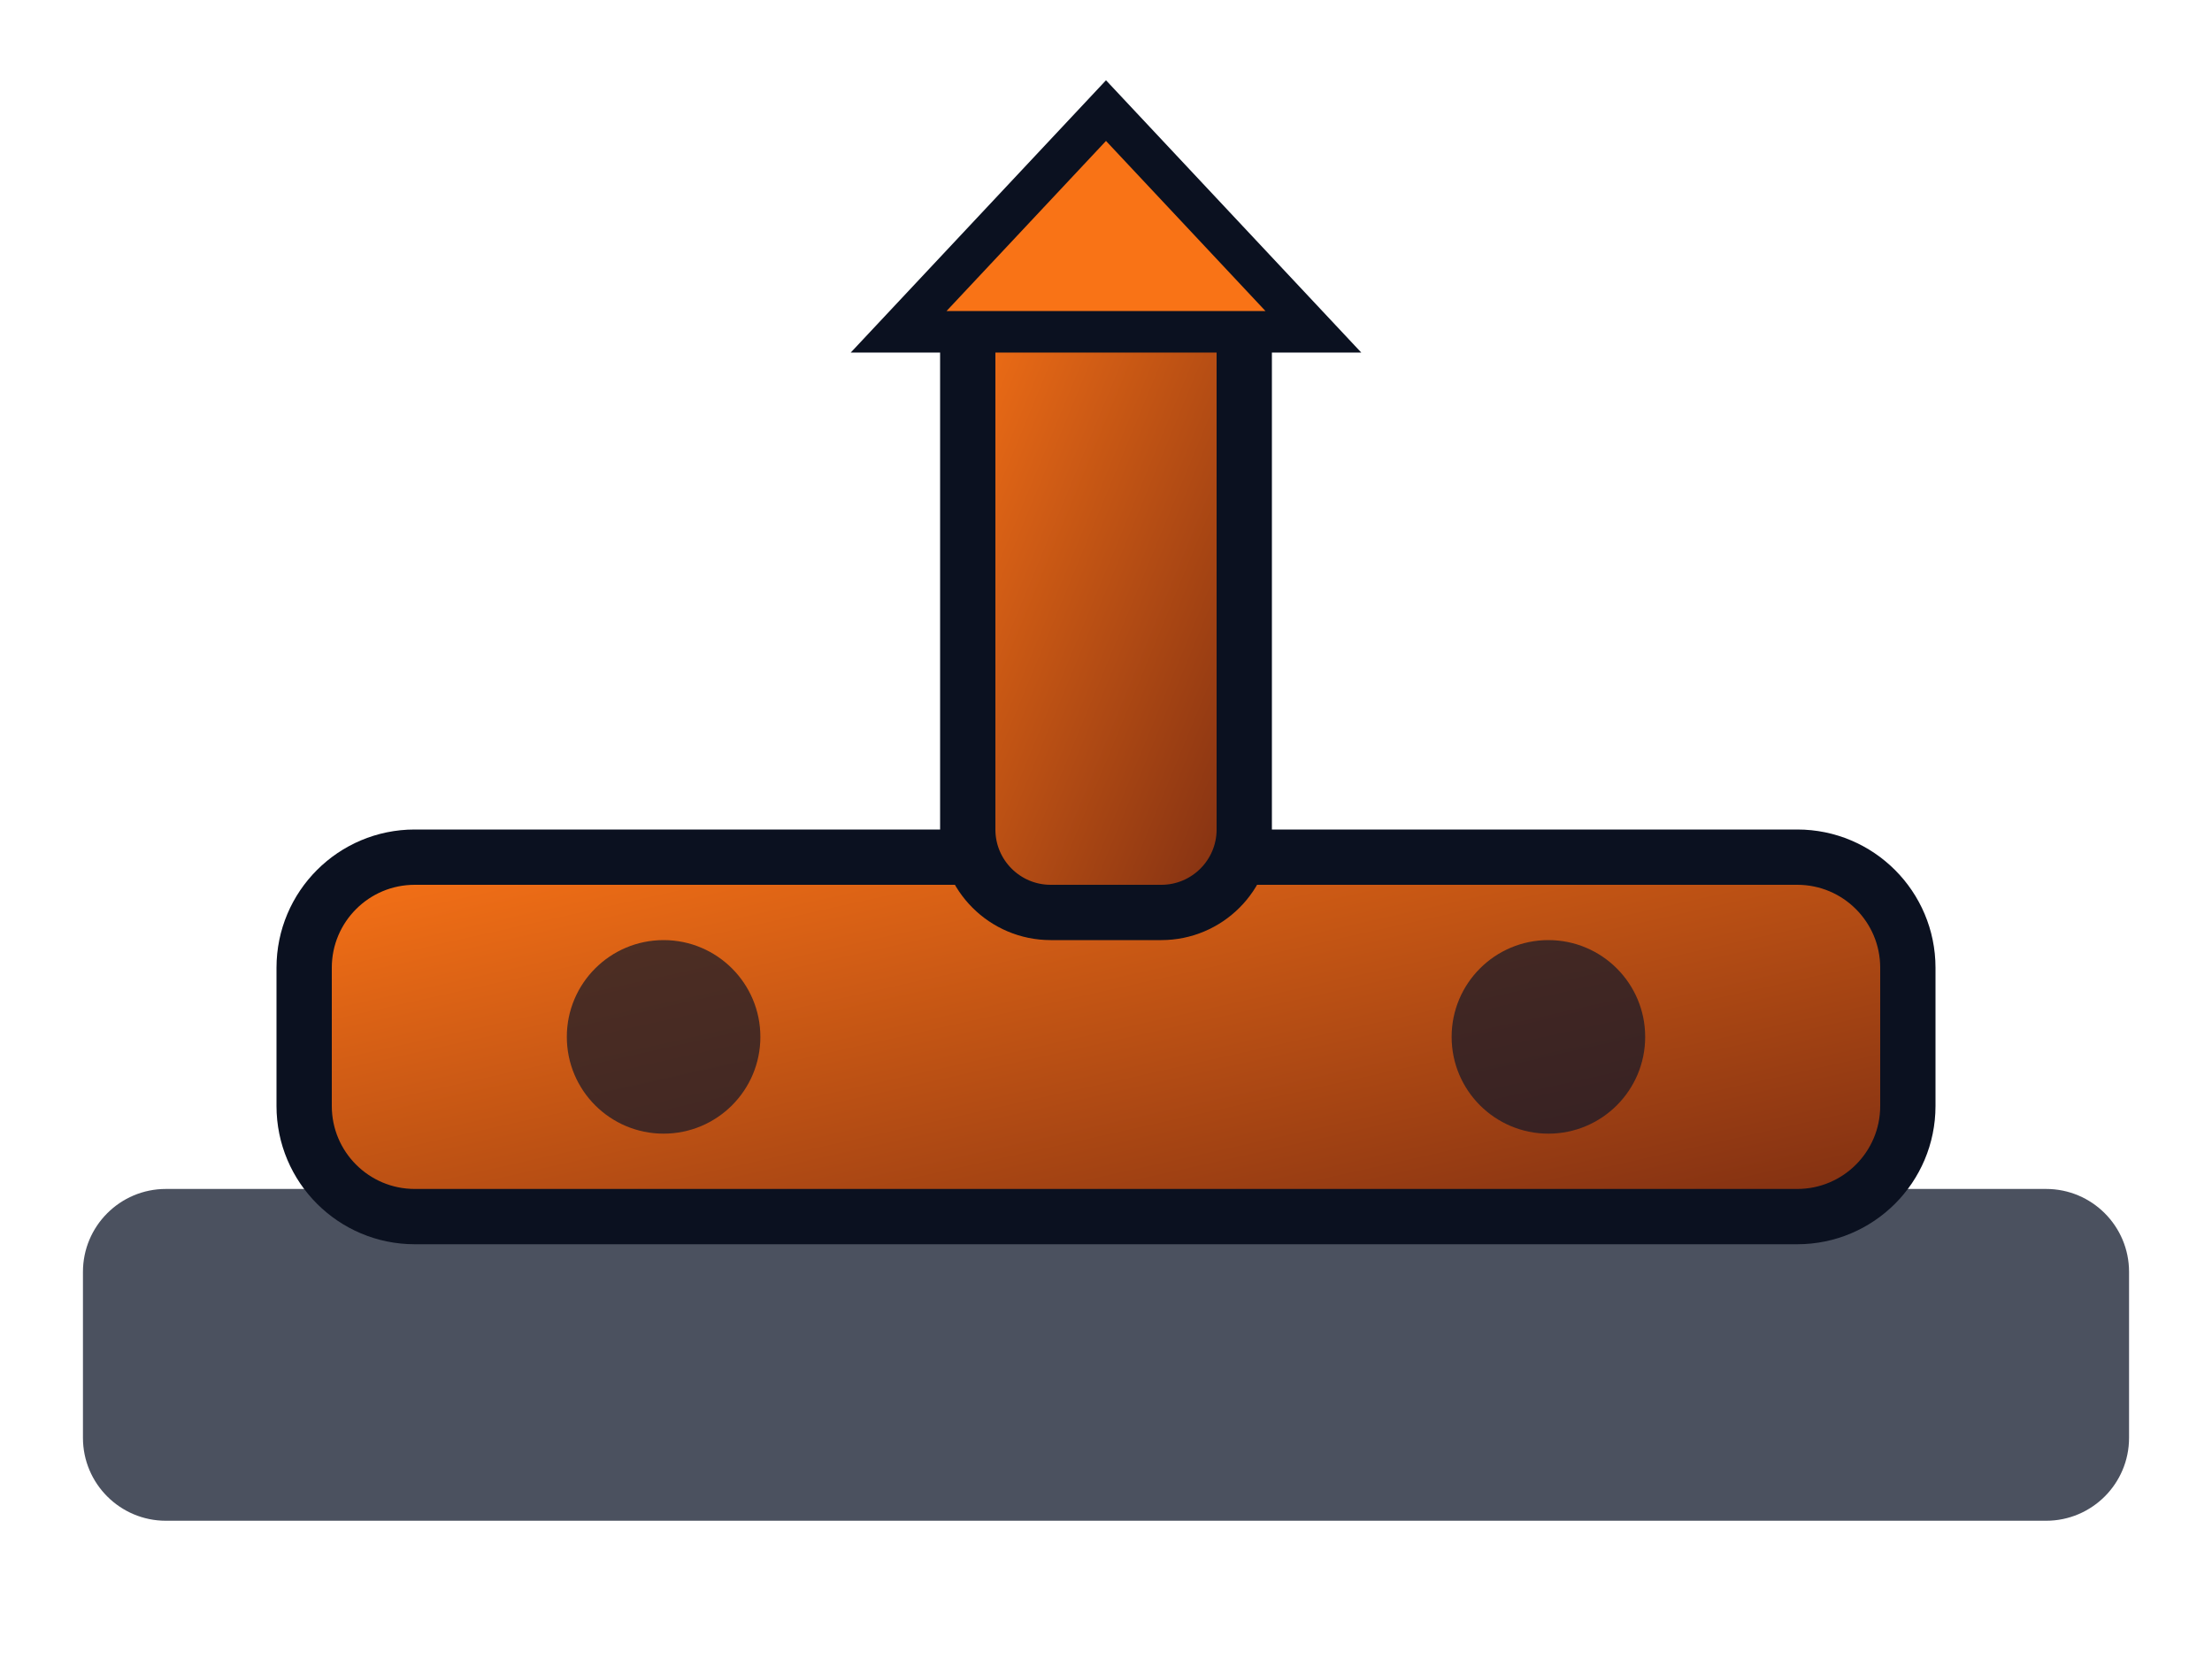
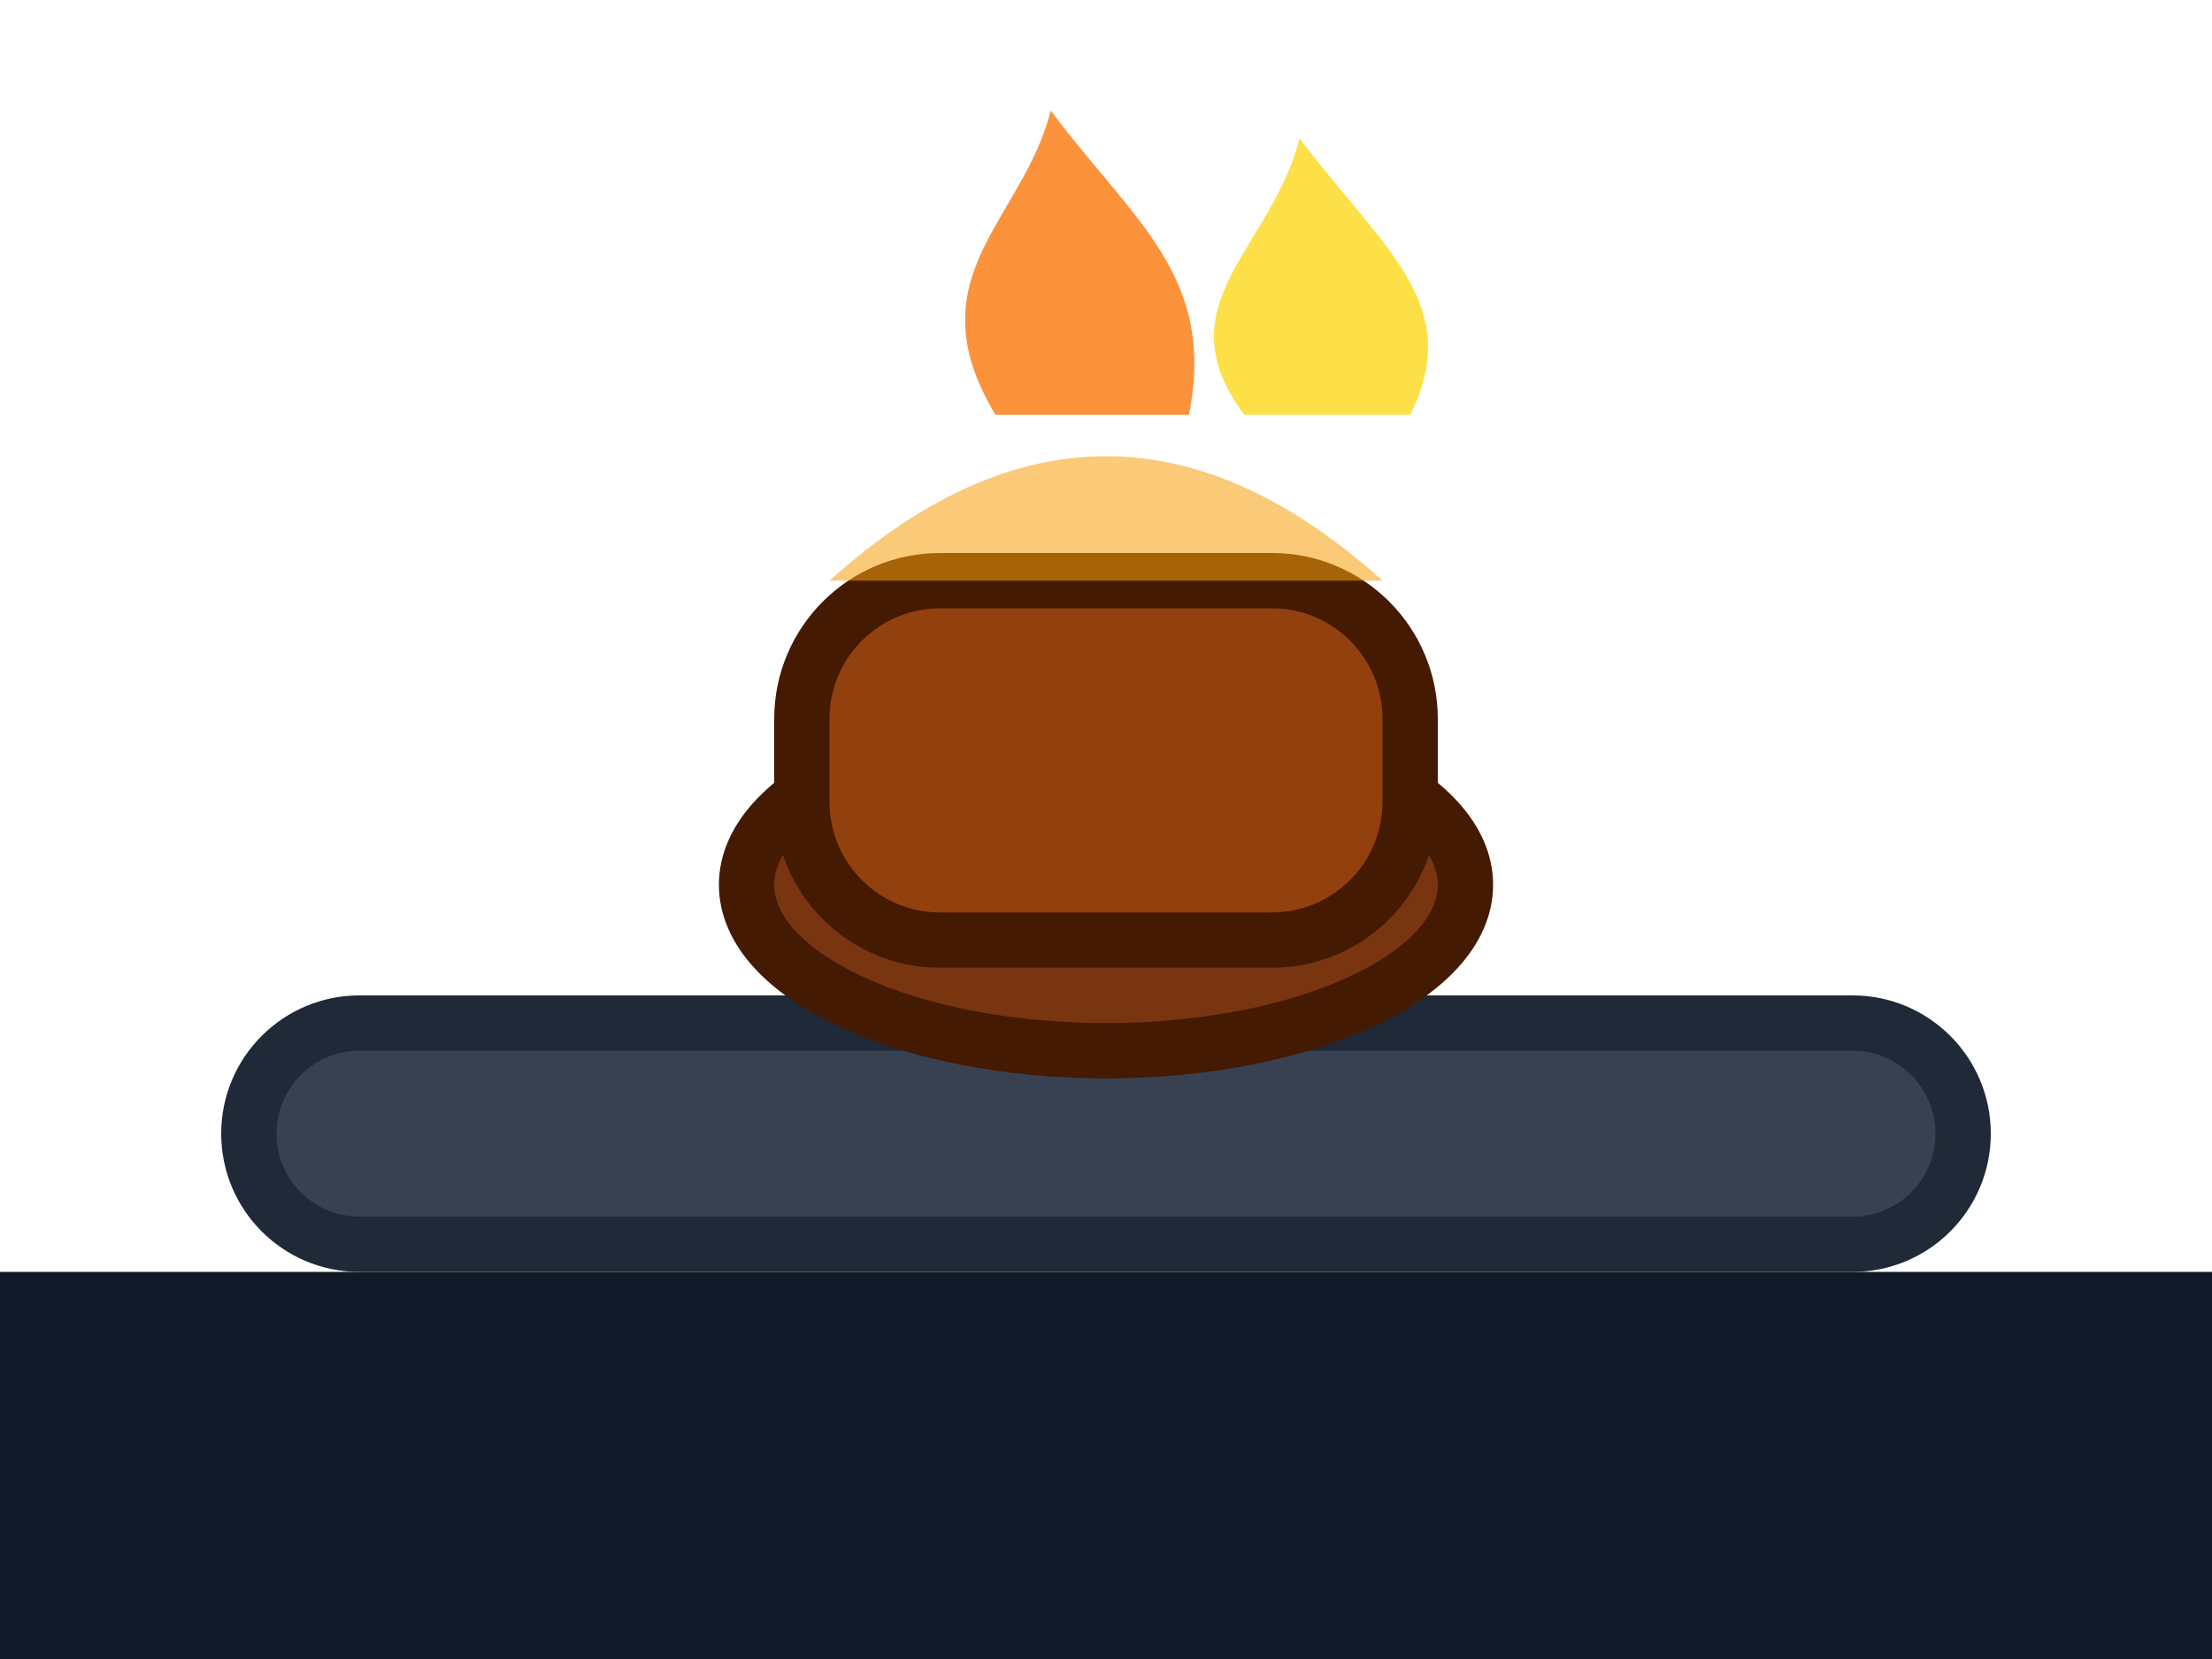
<svg xmlns="http://www.w3.org/2000/svg" width="160" height="120" viewBox="0 0 160 120">
-   <defs>
-     <linearGradient id="g" x1="0" y1="0" x2="1" y2="1">
-       <stop offset="0%" stop-color="#f97316" />
-       <stop offset="100%" stop-color="#7c2d12" />
-     </linearGradient>
-   </defs>
-   <rect x="6" y="86" width="148" height="24" rx="6" fill="#0f172a" opacity="0.75" />
-   <rect x="22" y="62" width="116" height="26" rx="8" fill="url(#g)" stroke="#0b1120" stroke-width="4" />
-   <circle cx="48" cy="75" r="7" fill="#0f172a" opacity="0.7" />
-   <circle cx="112" cy="75" r="7" fill="#0f172a" opacity="0.7" />
-   <rect x="70" y="18" width="20" height="48" rx="6" fill="url(#g)" stroke="#0b1120" stroke-width="4" />
-   <polygon points="80,8 95,24 65,24" fill="#f97316" stroke="#0b1120" stroke-width="3" />
+   <rect x="0" y="92" width="160" height="28" fill="#111827" />
+   <rect x="18" y="74" width="124" height="16" rx="8" fill="#374151" stroke="#1f2937" stroke-width="4" />
+   <ellipse cx="80" cy="64" rx="26" ry="12" fill="#78350f" stroke="#451a03" stroke-width="4" />
+   <rect x="58" y="42" width="44" height="26" rx="10" fill="#92400e" stroke="#451a03" stroke-width="4" />
+   <path d="M60 42 Q80 24 100 42" fill="#f59e0b" opacity="0.55" />
+   <path d="M72 30 C66 20,74 16,76 8 C82 16,88 20,86 30 Z" fill="#fb923c" />
+   <path d="M90 30 C84 22,92 18,94 10 C100 18,106 22,102 30 Z" fill="#fde047" />
</svg>
